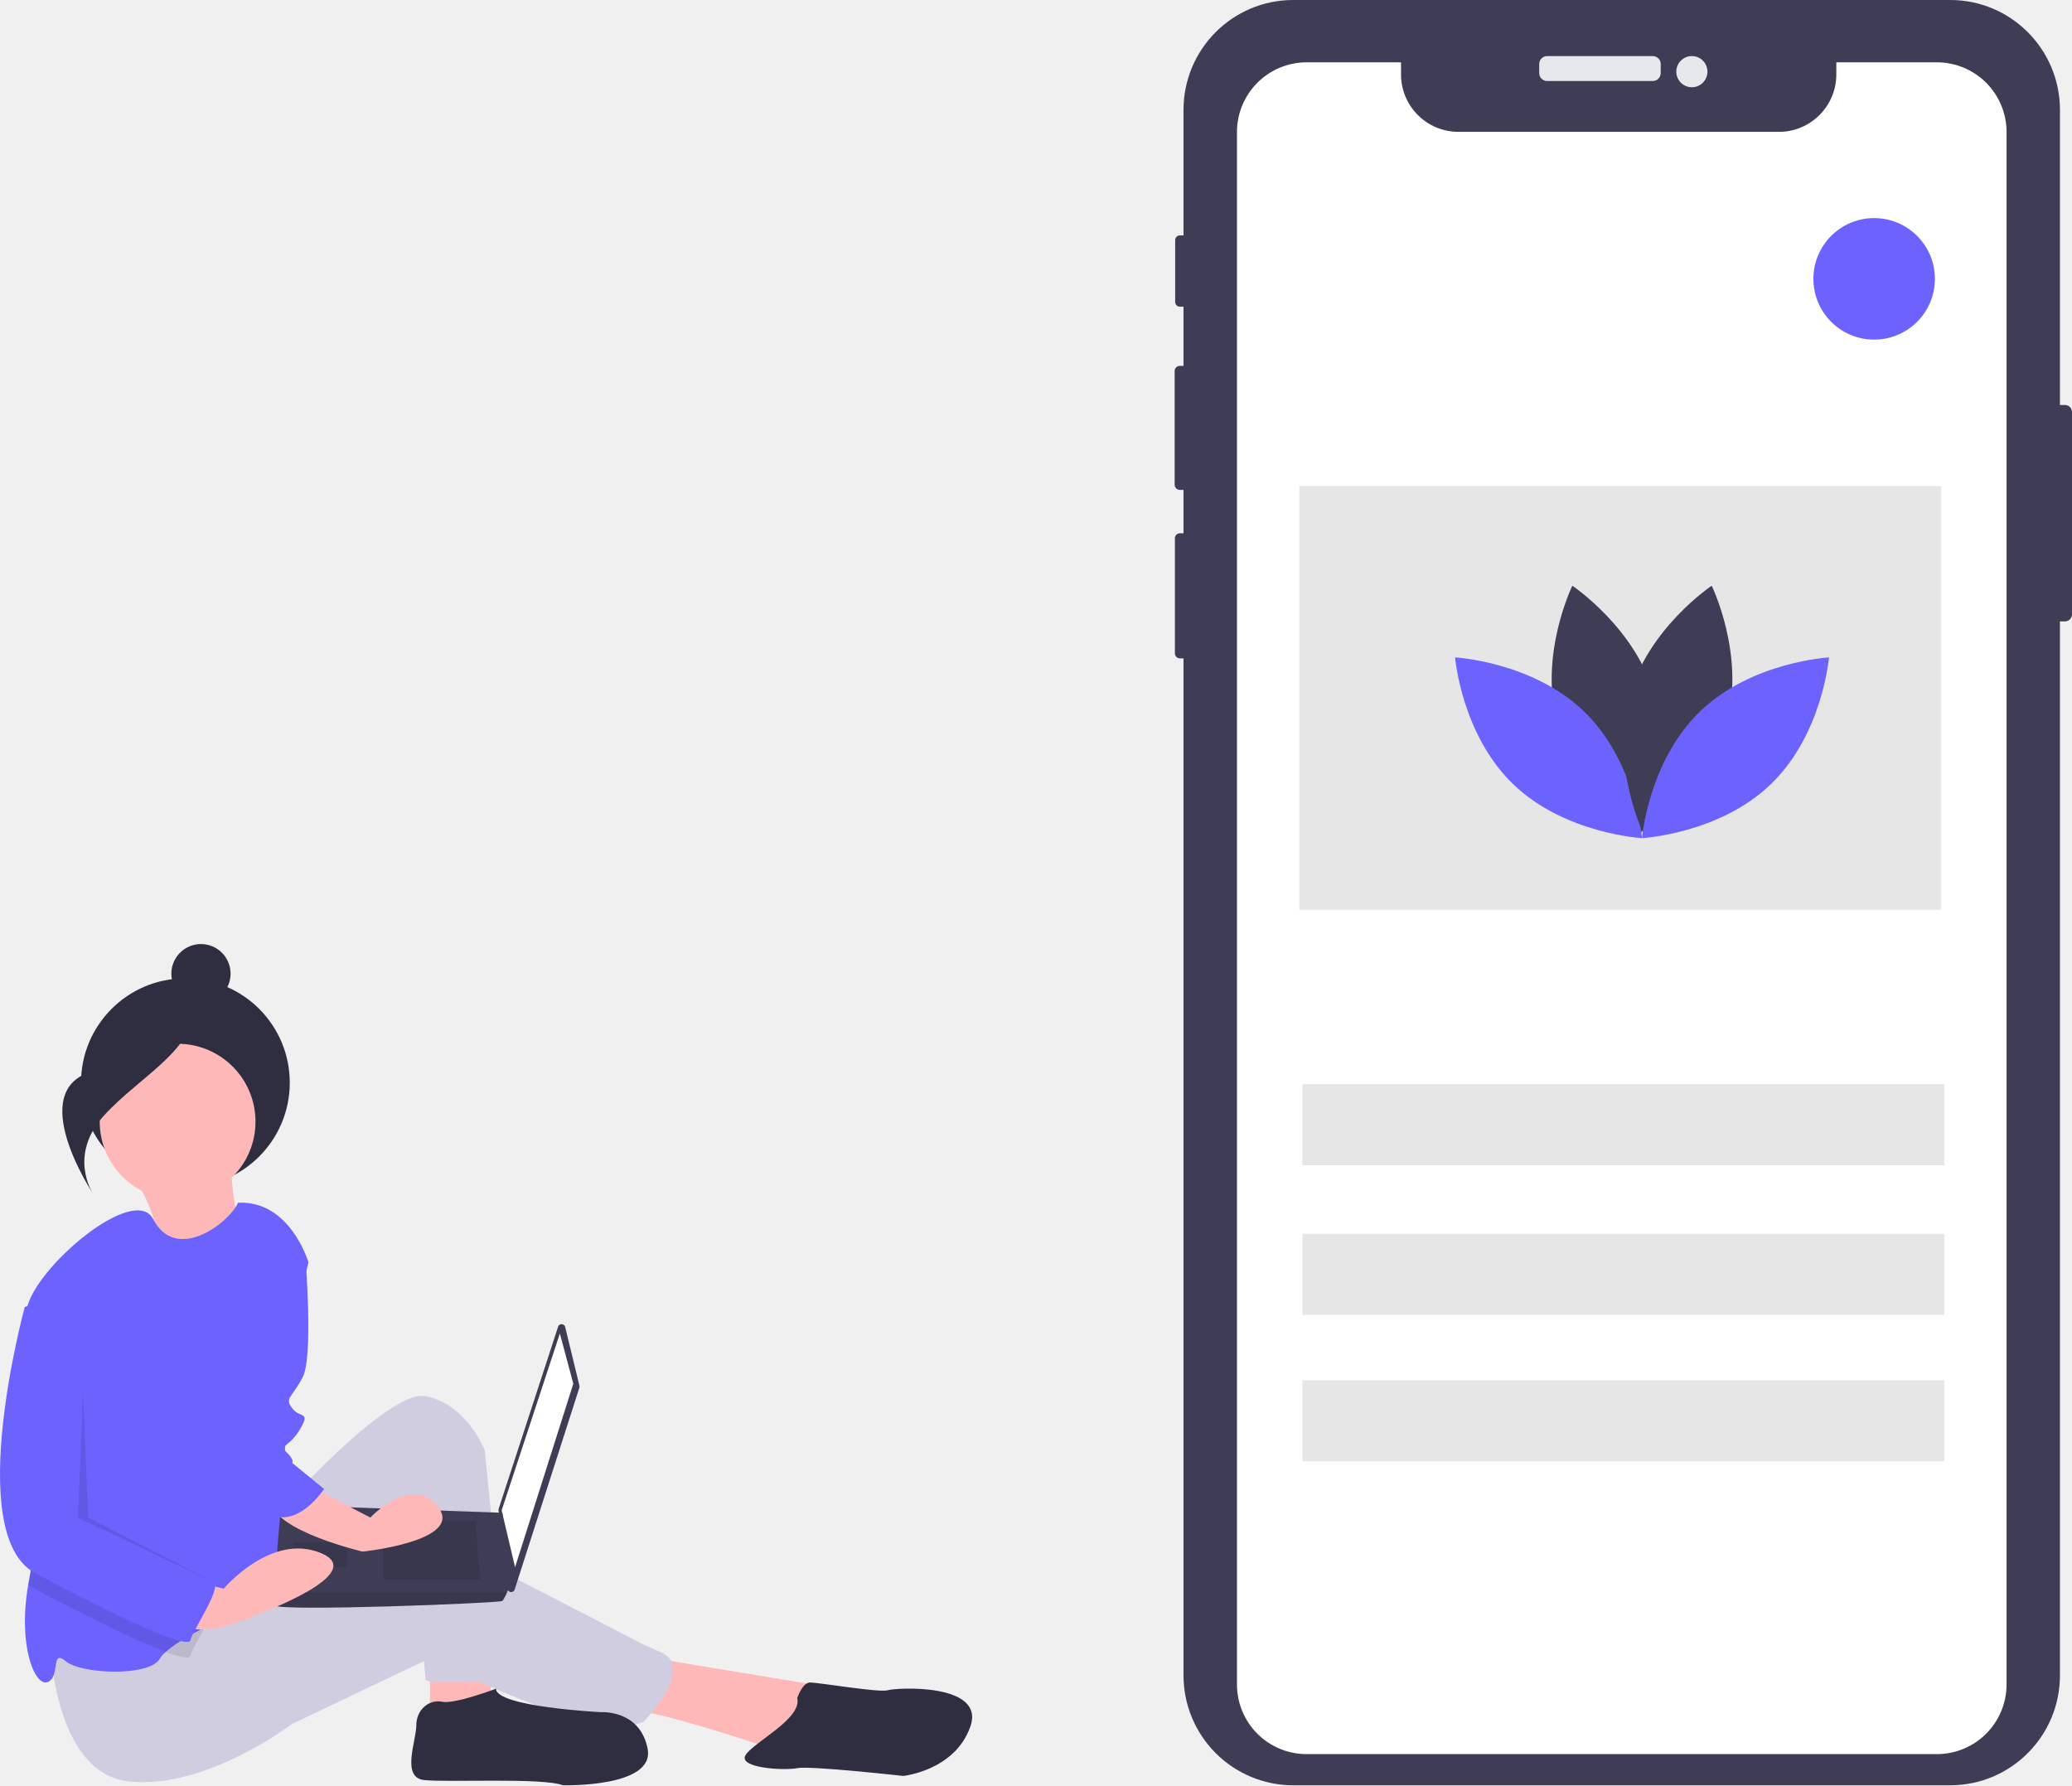
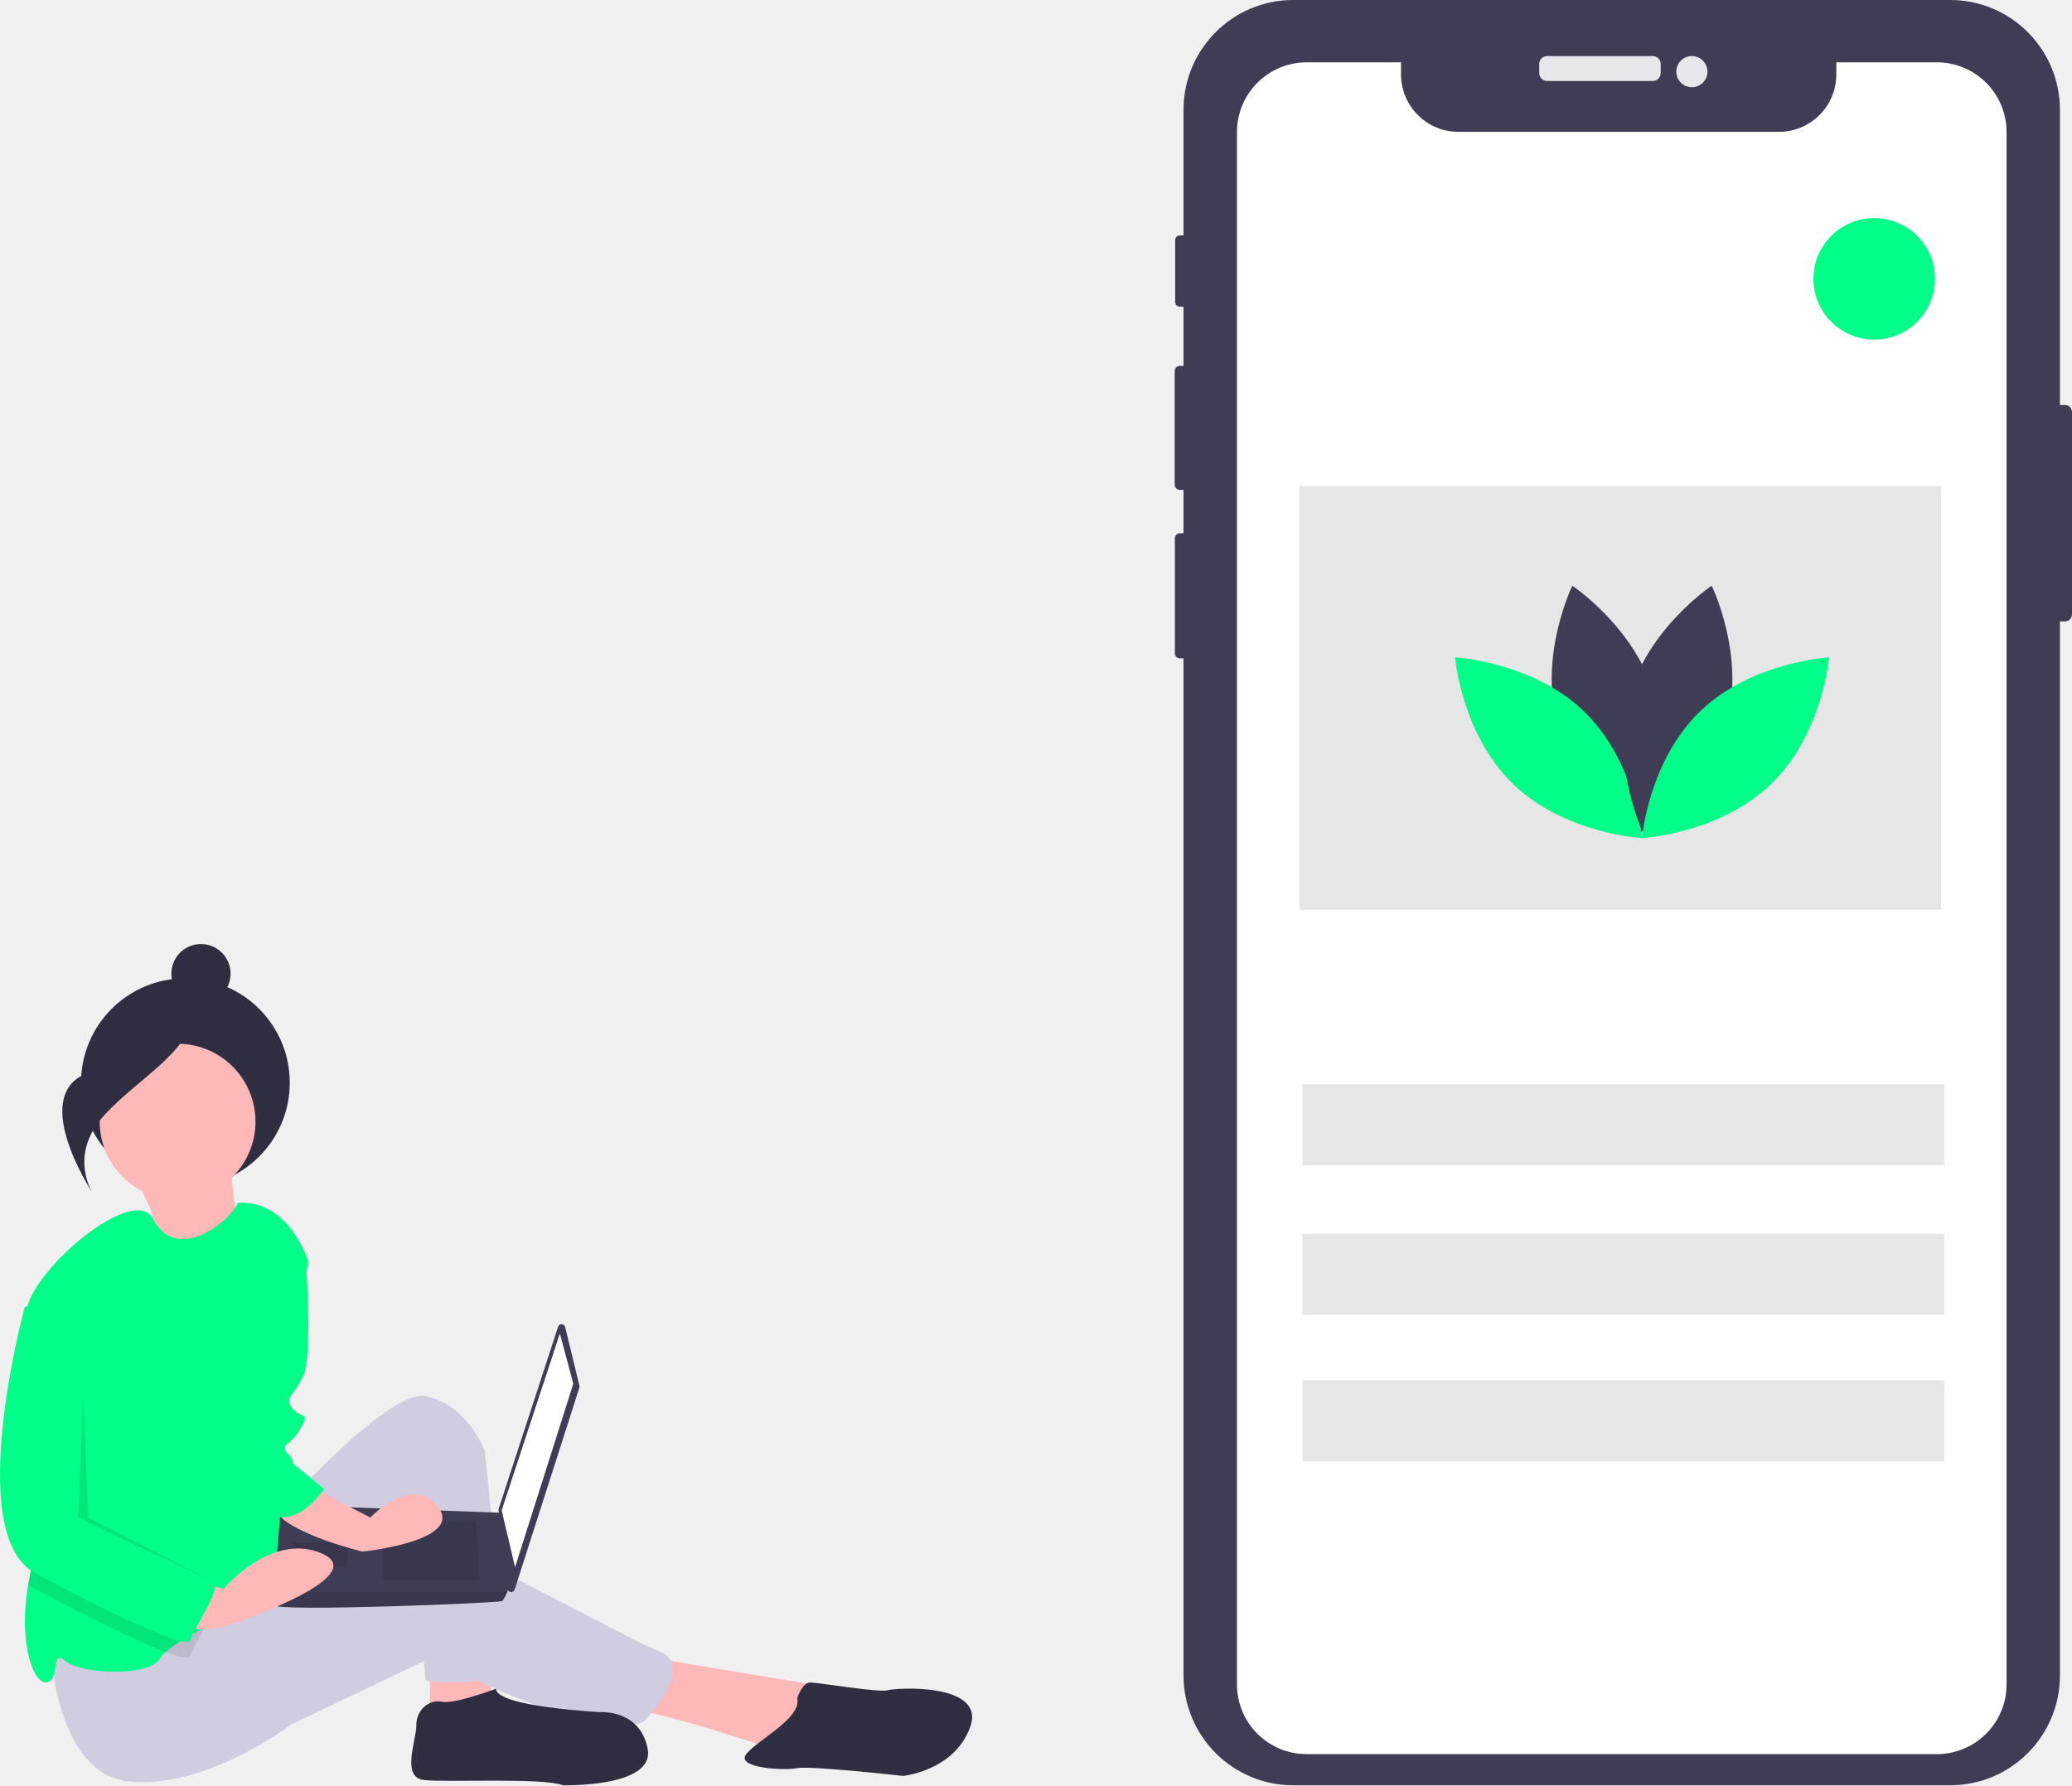
<svg xmlns="http://www.w3.org/2000/svg" width="665px" height="573px" viewBox="0 0 665 573" version="1.1">
  <g id="Page-1" stroke="none" stroke-width="1" fill="none" fill-rule="evenodd">
    <g id="Desktop-HD-Copy" transform="translate(-683, -379)" fill-rule="nonzero">
      <g id="mobile" transform="translate(683, 379)">
        <path d="M42,376.044 C42,376.044 52.836,392.808 48.966,397.347 C45.096,401.886 78,402 78,402 C78,402 73.057,377.612 74.512,372 L42,376.044 Z" id="Path" fill="#FFB8B8" />
        <circle id="Oval" fill="#2F2E41" cx="59.5" cy="347.5" r="33.5" />
        <polygon id="Path" fill="#FFB8B8" points="138 530 138 550 158 545.833 156.334 531.667" />
        <path d="M208.52,532 L264,541.167 L249.923,562 C249.923,562 211.004,548.667 201.067,548.667 C191.13,548.667 208.52,532 208.52,532 Z" id="Path" fill="#FFB8B8" />
        <path d="M81.927,493.496 C81.927,493.496 123.291,445.616 136.527,448.093 C149.764,450.569 155.555,465.429 155.555,465.429 L163,538.899 C163,538.899 136.527,541.376 136.527,538.899 C136.527,536.423 131.564,483.59 131.564,483.59 C131.564,483.59 92.682,569.443 72,512.483 L81.927,493.496 Z" id="Path" fill="#D0CDE1" />
        <path d="M16,526.319 C16,526.319 16.825,569.335 41.578,571.798 C66.332,574.261 93.56,553.414 93.56,553.414 L138.116,532.173 C138.116,532.173 190.923,559.983 206.6,552.593 C206.6,552.593 223.103,535.351 212.376,530.425 C201.65,525.498 211.551,530.425 211.551,530.425 L148.018,497.582 C148.018,497.582 135.641,494.298 114.188,503.33 C92.735,512.361 63.856,516.467 63.856,516.467 L16,526.319 Z" id="Path" fill="#D0CDE1" />
        <circle id="Oval" fill="#FFB8B8" cx="57" cy="360" r="25" />
-         <path d="M93.141,429.267 L91.467,464.193 C91.467,464.193 92.304,509.93 84.77,513.256 C80.962,514.936 73.311,518.312 66.238,522.004 C60.932,524.765 55.951,527.692 53.172,530.212 C52.435,530.835 51.8,531.567 51.289,532.383 C47.941,538.204 26.178,537.372 21.156,533.214 C16.133,529.056 19.482,538.204 15.296,539.867 C11.245,541.48 5.629,528.291 9.069,508.599 C9.178,507.943 9.303,507.277 9.437,506.604 C13.279,487.519 7.244,441.807 8.173,424.145 C8.227,422.795 8.37,421.451 8.6,420.12 C11.111,406.815 43.153,379.739 49.146,391.273 C56.529,405.509 73.487,392.503 76.4,386.025 C93.141,385.194 99,405.152 99,405.152 L93.141,429.267 Z" id="Path" fill="#6C63FF" />
+         <path d="M93.141,429.267 L91.467,464.193 C91.467,464.193 92.304,509.93 84.77,513.256 C80.962,514.936 73.311,518.312 66.238,522.004 C60.932,524.765 55.951,527.692 53.172,530.212 C52.435,530.835 51.8,531.567 51.289,532.383 C47.941,538.204 26.178,537.372 21.156,533.214 C16.133,529.056 19.482,538.204 15.296,539.867 C11.245,541.48 5.629,528.291 9.069,508.599 C9.178,507.943 9.303,507.277 9.437,506.604 C13.279,487.519 7.244,441.807 8.173,424.145 C8.227,422.795 8.37,421.451 8.6,420.12 C11.111,406.815 43.153,379.739 49.146,391.273 C56.529,405.509 73.487,392.503 76.4,386.025 C93.141,385.194 99,405.152 99,405.152 L93.141,429.267 Z" id="Path" fill="#0f8" />
        <path d="M159.187,542 C159.187,542 145.989,547.025 141.865,546.188 C137.74,545.35 133.616,548.7 133.616,553.725 C133.616,558.75 128.667,570.476 136.091,571.313 C143.514,572.151 174.034,570.476 180.633,572.988 C180.633,572.988 210.328,573.826 207.854,561.263 C205.379,548.7 193.006,549.538 193.006,549.538 C193.006,549.538 159.187,547.863 159.187,542 Z" id="Path" fill="#2F2E41" />
        <path d="M255.864,545 C255.864,545 257.523,540 260.011,540 C262.498,540 282.402,543.333 284.89,542.5 C287.378,541.667 316.403,540 311.427,554.167 C306.452,568.333 289.866,570 289.866,570 C289.866,570 260.011,566.667 255.864,567.5 C251.717,568.333 236.79,567.5 239.278,563.333 C241.766,559.167 257.523,551.667 255.864,545 Z" id="Path" fill="#2F2E41" />
        <path d="M181.389,425.9 L185.967,444.754 C186.018,444.964 186.01,445.184 185.944,445.39 L165.176,510.181 C165.007,510.71 164.49,511.049 163.937,510.994 C163.383,510.94 162.943,510.507 162.881,509.955 L160.008,484.715 C159.988,484.548 160.006,484.378 160.058,484.217 L179.121,425.813 C179.284,425.312 179.761,424.981 180.288,425.001 C180.815,425.021 181.264,425.388 181.389,425.9 L181.389,425.9 Z" id="Path" fill="#3F3D56" />
        <polygon id="Path" fill="#FFFFFF" points="179.688 428 184 444.122 165.312 503 161 484.776" />
        <path d="M88.13,515.232 C88.827,517.334 160.52,514.531 161.216,513.83 C161.823,512.953 162.336,512.013 162.747,511.028 C163.401,509.626 164,508.225 164,508.225 L161.216,485.537 L90.219,483 C90.219,483 88.444,502.227 88.082,511.028 C87.958,512.427 87.975,513.836 88.13,515.232 L88.13,515.232 Z" id="Path" fill="#3F3D56" />
        <polygon id="Path" fill="#000000" opacity="0.1" points="152.622 488 154 507 123 507 123 488" />
        <polygon id="Path" fill="#000000" opacity="0.1" points="111.816 495.036 112 495 111.13 503 94 503 94 495.036" />
        <path d="M88.131,515.228 C88.829,517.341 160.765,514.523 161.464,513.818 C162.072,512.936 162.587,511.991 163,511 L88.082,511 C87.958,512.407 87.975,513.824 88.131,515.228 L88.131,515.228 Z" id="Path" fill="#000000" opacity="0.1" />
        <circle id="Oval" fill="#2F2E41" cx="64.5" cy="312.5" r="9.5" />
        <path d="M61.885,322 C61.885,322 52.286,337.846 29.967,343.778 C7.648,349.71 29.785,383 29.785,383 C29.785,383 21.735,370.895 33.346,358.075 C44.956,345.255 63.641,336.49 61.885,322 Z" id="Path" fill="#2F2E41" />
        <path d="M65.95,521.937 C63.89,525.809 61.472,529.831 61.063,531.456 C60.788,532.559 57.736,531.92 52.932,530.121 C43.3,526.497 26.604,518.197 11.026,509.897 C10.307,509.518 9.626,509.074 8.991,508.57 C9.099,507.915 9.224,507.251 9.358,506.58 C13.186,487.549 7.173,441.967 8.098,424.355 L15.195,422 L29.373,435.267 L29.373,491.654 C29.373,491.654 66.067,511.555 68.569,513.213 C69.845,514.059 68.085,517.915 65.95,521.937 Z" id="Path" fill="#000000" opacity="0.1" />
        <path d="M96.258,475.314 L118.861,487.077 C118.861,487.077 132.256,472.793 140.627,483.716 C148.999,494.639 116.35,498 116.35,498 C116.35,498 87.887,491.278 87.05,482.036 C86.212,472.793 96.258,475.314 96.258,475.314 Z" id="Path" fill="#FFB8B8" />
        <path d="M58.339,506.629 L71.799,509.907 C71.799,509.907 86.94,491.88 102.923,498.435 C118.906,504.99 82.734,518.101 82.734,518.101 C82.734,518.101 63.387,527.933 55.816,519.739 C48.245,511.545 58.339,506.629 58.339,506.629 Z" id="Path" fill="#FFB8B8" />
-         <path d="M87.794,396 C88.647,396.836 98.029,403.52 98.029,403.52 C98.029,403.52 100.588,435.271 97.176,441.956 C93.765,448.64 91.206,448.64 93.765,451.983 C96.324,455.325 99.735,452.818 96.324,458.667 C92.912,464.516 89.5,463.681 92.059,466.187 C94.618,468.694 93.765,469.53 93.765,469.53 L104,477.885 C104,477.885 97.72,487.683 89.772,486.962 C81.824,486.241 75,448.64 75,448.64 L87.794,396 Z" id="Path" fill="#6C63FF" />
-         <path d="M15.424,417 L7.95,419.488 C7.95,419.488 -11.98,492.458 11.272,504.897 C34.524,517.335 60.267,529.773 61.097,526.456 C61.928,523.139 71.062,509.872 68.571,508.214 C66.08,506.555 29.541,486.654 29.541,486.654 L29.541,430.267 L15.424,417 Z" id="Path" fill="#6C63FF" />
+         <path d="M87.794,396 C88.647,396.836 98.029,403.52 98.029,403.52 C98.029,403.52 100.588,435.271 97.176,441.956 C93.765,448.64 91.206,448.64 93.765,451.983 C96.324,455.325 99.735,452.818 96.324,458.667 C92.912,464.516 89.5,463.681 92.059,466.187 C94.618,468.694 93.765,469.53 93.765,469.53 L104,477.885 C104,477.885 97.72,487.683 89.772,486.962 C81.824,486.241 75,448.64 75,448.64 L87.794,396 Z" id="Path" fill="#0f8" />
+         <path d="M15.424,417 L7.95,419.488 C7.95,419.488 -11.98,492.458 11.272,504.897 C34.524,517.335 60.267,529.773 61.097,526.456 C61.928,523.139 71.062,509.872 68.571,508.214 C66.08,506.555 29.541,486.654 29.541,486.654 L29.541,430.267 L15.424,417 Z" id="Path" fill="#0f8" />
        <polygon id="Path" fill="#000000" opacity="0.1" points="26.66 447 25 487.109 69 508 28.32 487.109" />
        <path d="M665,132.241 L665,197.176 C664.997,198.425 663.987,199.436 662.741,199.44 L661.134,199.44 L661.134,537.705 C661.132,557.198 645.367,573 625.92,573 L415.044,573 C405.706,573 396.751,569.28 390.149,562.661 C383.547,556.042 379.839,547.065 379.841,537.705 L379.841,211.303 L378.677,211.303 C377.798,211.305 377.083,210.593 377.079,209.712 L377.079,172.756 C377.079,172.331 377.247,171.924 377.547,171.624 C377.846,171.323 378.253,171.154 378.677,171.155 L379.841,171.155 L379.841,157.234 L378.667,157.234 C377.744,157.231 377,156.479 377,155.554 L377,119.102 C377,118.181 377.747,117.434 378.667,117.431 L379.841,117.431 L379.841,98.43 L378.647,98.43 C378.255,98.43 377.878,98.274 377.6,97.996 C377.323,97.718 377.167,97.34 377.168,96.947 L377.168,77.055 C377.166,76.234 377.828,75.566 378.647,75.562 L379.841,75.562 L379.841,35.285 C379.841,15.798 395.602,0 415.044,0 L625.92,0 C645.364,0 661.128,15.796 661.134,35.285 L661.134,129.977 L662.741,129.977 C663.987,129.981 664.997,130.992 665,132.241 Z" id="Path" fill="#3F3D56" />
        <rect id="Rectangle" fill="#E6E8EC" x="494" y="18" width="39" height="8" rx="2.542" />
        <circle id="Oval" fill="#E6E8EC" cx="543" cy="23" r="5" />
        <path d="M644,42.387 L644,540.623 C643.994,552.983 633.975,563 621.617,563 L419.383,563 C413.445,563.01 407.747,560.656 403.548,556.458 C399.348,552.259 396.992,546.562 397,540.623 L397,42.387 C397,36.449 399.358,30.755 403.555,26.557 C407.753,22.358 413.446,20 419.383,20 L449.651,20 L449.651,23.884 C449.651,34.065 457.903,42.318 468.081,42.318 L570.933,42.318 C581.111,42.318 589.363,34.065 589.363,23.884 L589.363,20 L621.617,20 C627.554,20 633.248,22.356 637.446,26.555 C641.644,30.754 644,36.449 644,42.387 Z" id="Path" fill="#FFFFFF" />
        <rect id="Rectangle" fill="#E6E6E6" x="418" y="348" width="206" height="26" />
        <rect id="Rectangle" fill="#E6E6E6" x="418" y="396" width="206" height="26" />
        <rect id="Rectangle" fill="#E6E6E6" x="418" y="443" width="206" height="26" />
-         <circle id="Oval" fill="#6C63FF" cx="601.5" cy="89.5" r="19.5" />
+         <circle id="Oval" fill="#0f8" cx="601.5" cy="89.5" r="19.5" />
        <rect id="Rectangle" fill="#E6E6E6" x="417" y="156" width="206" height="136" />
        <path d="M499.812,232.227 C505.812,254.318 526.364,268 526.364,268 C526.364,268 537.188,245.865 531.188,223.773 C525.188,201.682 504.636,188 504.636,188 C504.636,188 493.812,210.136 499.812,232.227 Z" id="Path" fill="#3F3D56" />
-         <path d="M508.408,228.363 C524.976,244.379 527,269 527,269 C527,269 502.161,267.653 485.592,251.637 C469.024,235.621 467,211 467,211 C467,211 491.839,212.347 508.408,228.363 Z" id="Path" fill="#6C63FF" />
+         <path d="M508.408,228.363 C524.976,244.379 527,269 527,269 C527,269 502.161,267.653 485.592,251.637 C469.024,235.621 467,211 467,211 C467,211 491.839,212.347 508.408,228.363 Z" id="Path" fill="#0f8" />
        <path d="M554.188,232.227 C548.188,254.318 527.636,268 527.636,268 C527.636,268 516.812,245.865 522.812,223.773 C528.812,201.682 549.364,188 549.364,188 C549.364,188 560.188,210.135 554.188,232.227 Z" id="Path" fill="#3F3D56" />
-         <path d="M545.592,228.363 C529.024,244.379 527,269 527,269 C527,269 551.839,267.653 568.408,251.637 C584.976,235.621 587,211 587,211 C587,211 562.161,212.347 545.592,228.363 Z" id="Path" fill="#6C63FF" />
+         <path d="M545.592,228.363 C529.024,244.379 527,269 527,269 C527,269 551.839,267.653 568.408,251.637 C584.976,235.621 587,211 587,211 C587,211 562.161,212.347 545.592,228.363 Z" id="Path" fill="#0f8" />
      </g>
    </g>
  </g>
</svg>
